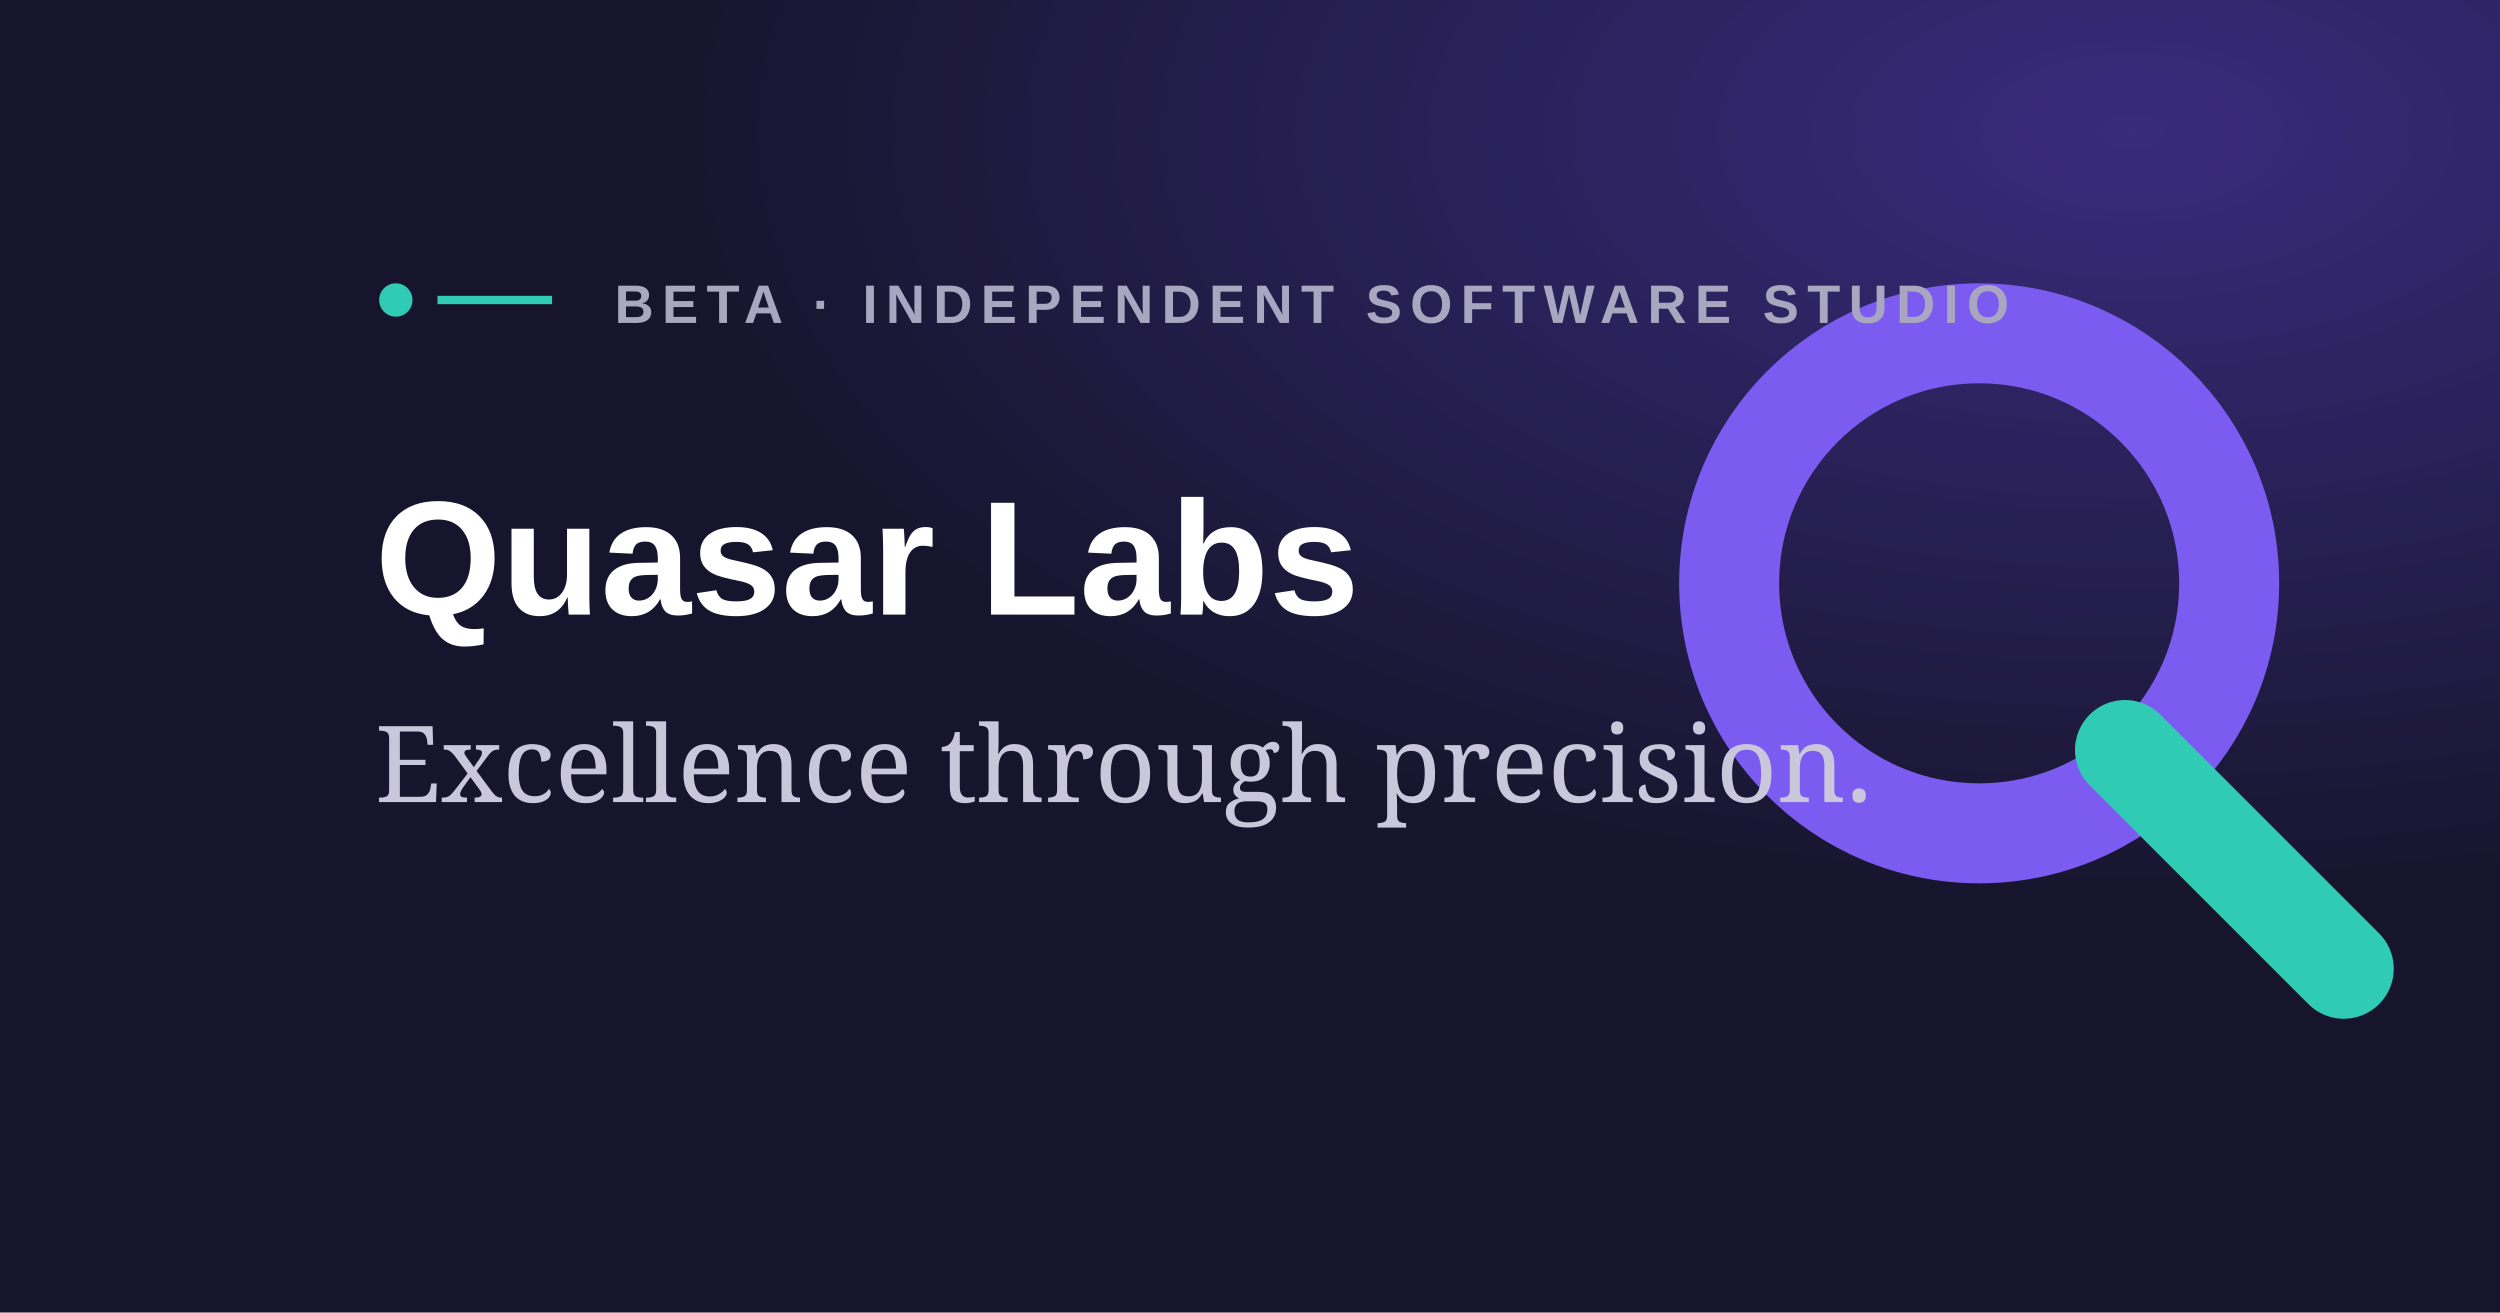
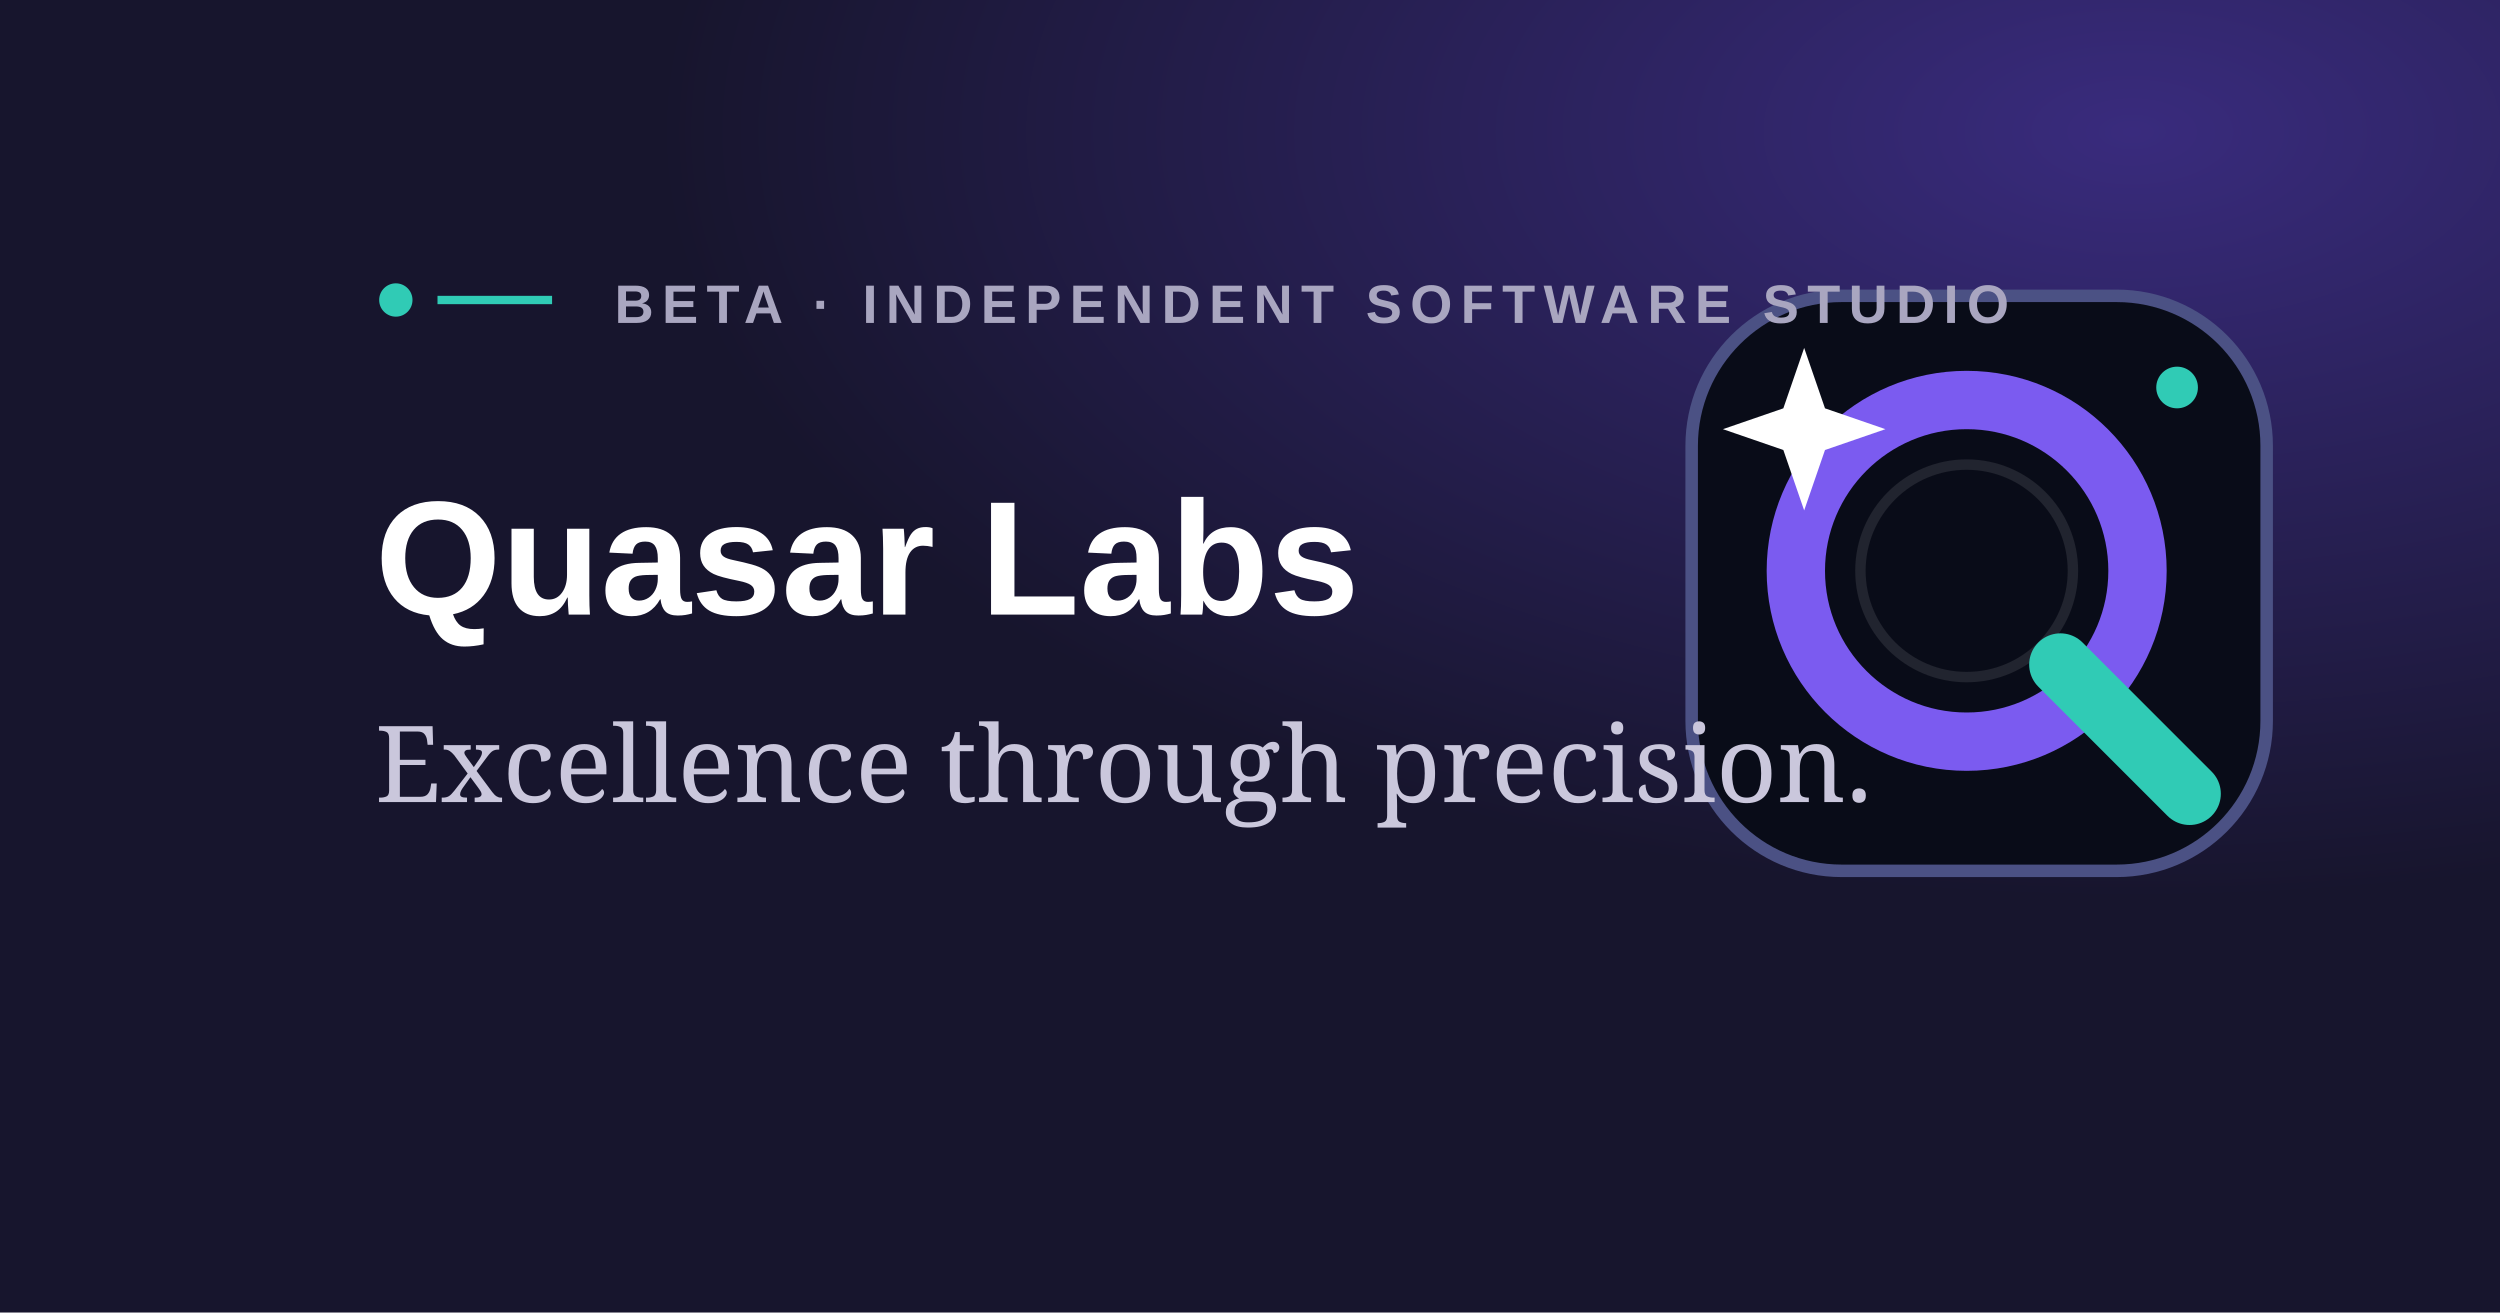
<svg xmlns="http://www.w3.org/2000/svg" width="1200" height="630" viewBox="0 0 1200 630">
  <defs>
    <radialGradient id="bg" cx="85%" cy="10%" r="90%">
      <stop stop-color="#392b7d" />
      <stop offset=".65" stop-color="#17152d" />
    </radialGradient>
    <linearGradient id="g" x1="850" y1="160" x2="1050" y2="380">
      <stop stop-color="#7b5bf0" />
      <stop offset="1" stop-color="#4a2daf" />
    </linearGradient>
  </defs>
  <rect width="1200" height="630" fill="url(#bg)" />
-   <circle cx="950" cy="280" r="120" fill="none" stroke="url(#g)" stroke-width="48" />
-   <path d="m1020 360 105 105" stroke="#30cbb5" stroke-width="48" stroke-linecap="round" />
+   <rect x="812" y="142" width="276" height="276" rx="72" fill="#090c18" stroke="#4b5184" stroke-width="6" />
+   <circle cx="944" cy="274" r="82" fill="none" stroke="url(#g)" stroke-width="28" />
+   <circle cx="944" cy="274" r="51" fill="none" stroke="#fff" stroke-opacity=".1" stroke-width="5" />
+   <path d="m989 319 62 62" stroke="#30cbb5" stroke-width="30" stroke-linecap="round" />
+   <path d="m866 167 10 29 29 10-29 10-10 29-10-29-29-10 29-10 10-29Z" fill="#fff" />
+   <circle cx="1045" cy="186" r="10" fill="#30cbb5" />
  <circle cx="190" cy="144" r="8" fill="#30cbb5" />
  <path d="M210 144h55" stroke="#30cbb5" stroke-width="4" />
  <text x="295" y="155" fill="#a9a6c0" font-family="Arial,sans-serif" font-size="26" font-weight="700" letter-spacing="4">BETA · INDEPENDENT SOFTWARE STUDIO</text>
  <text x="180" y="295" fill="#fff" font-family="Arial,sans-serif" font-size="78" font-weight="700">Quasar Labs</text>
  <text x="180" y="385" fill="#cac7dc" font-family="Georgia,serif" font-size="51">Excellence through precision.</text>
</svg>
